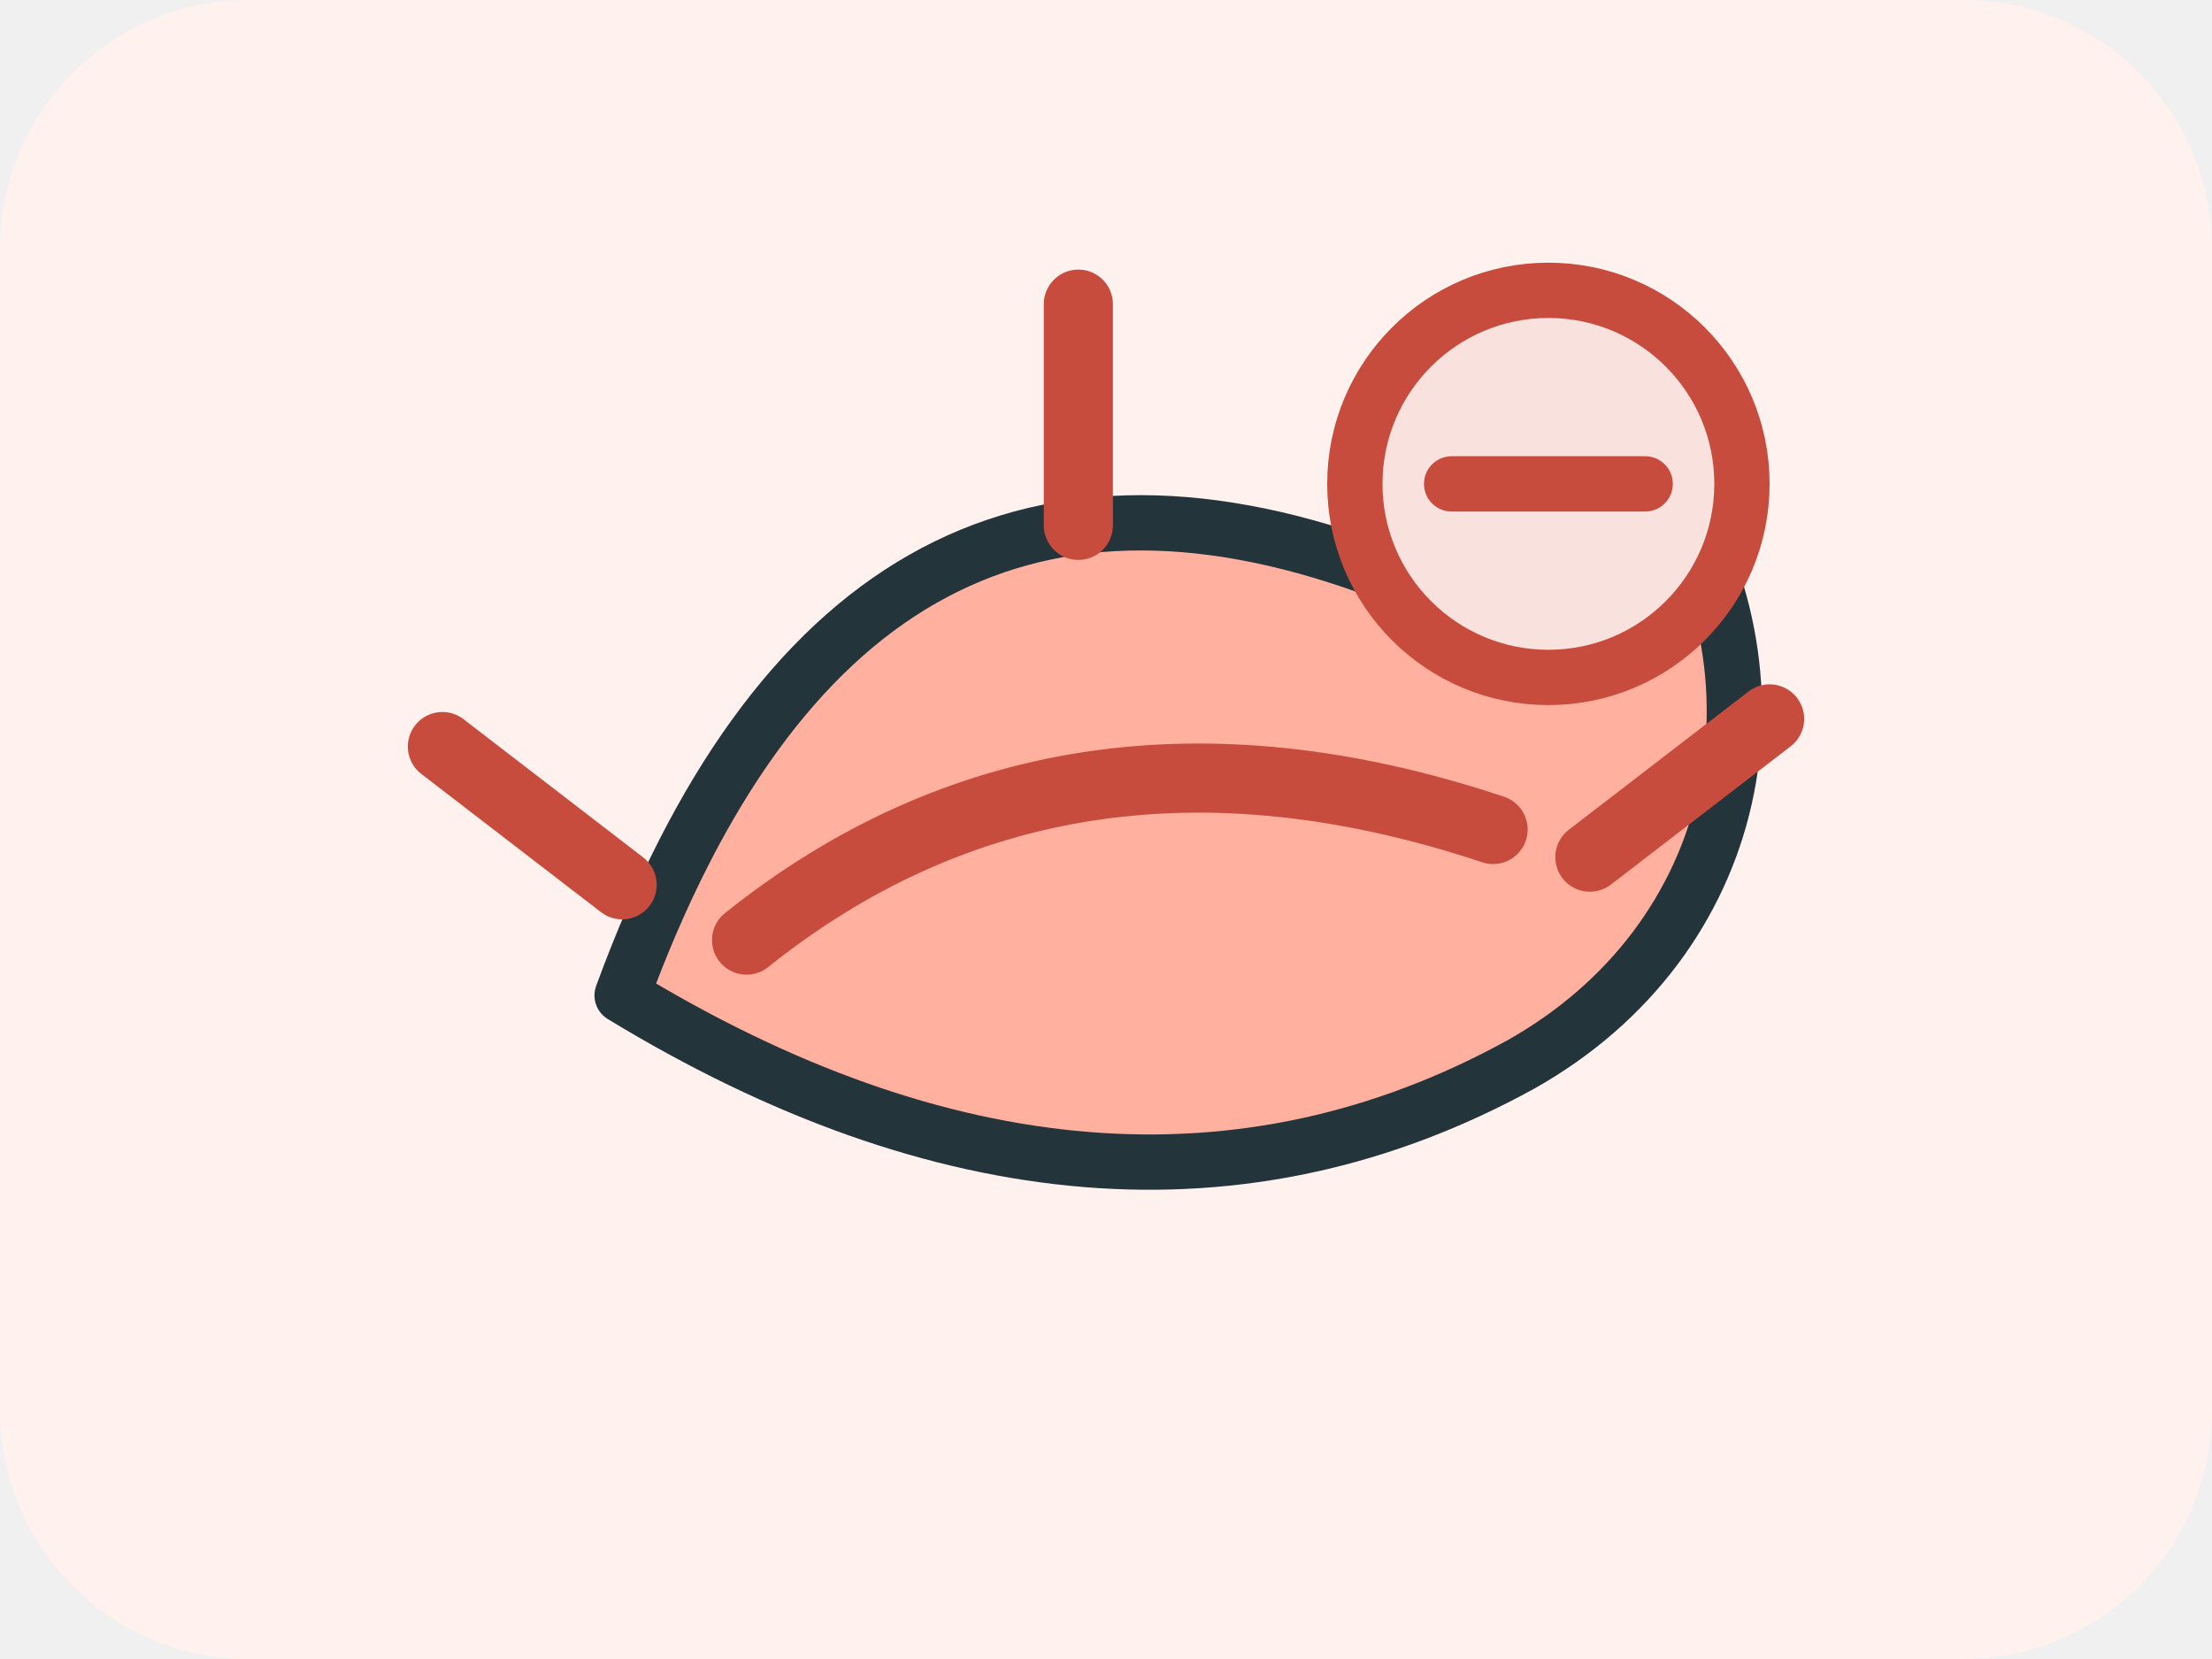
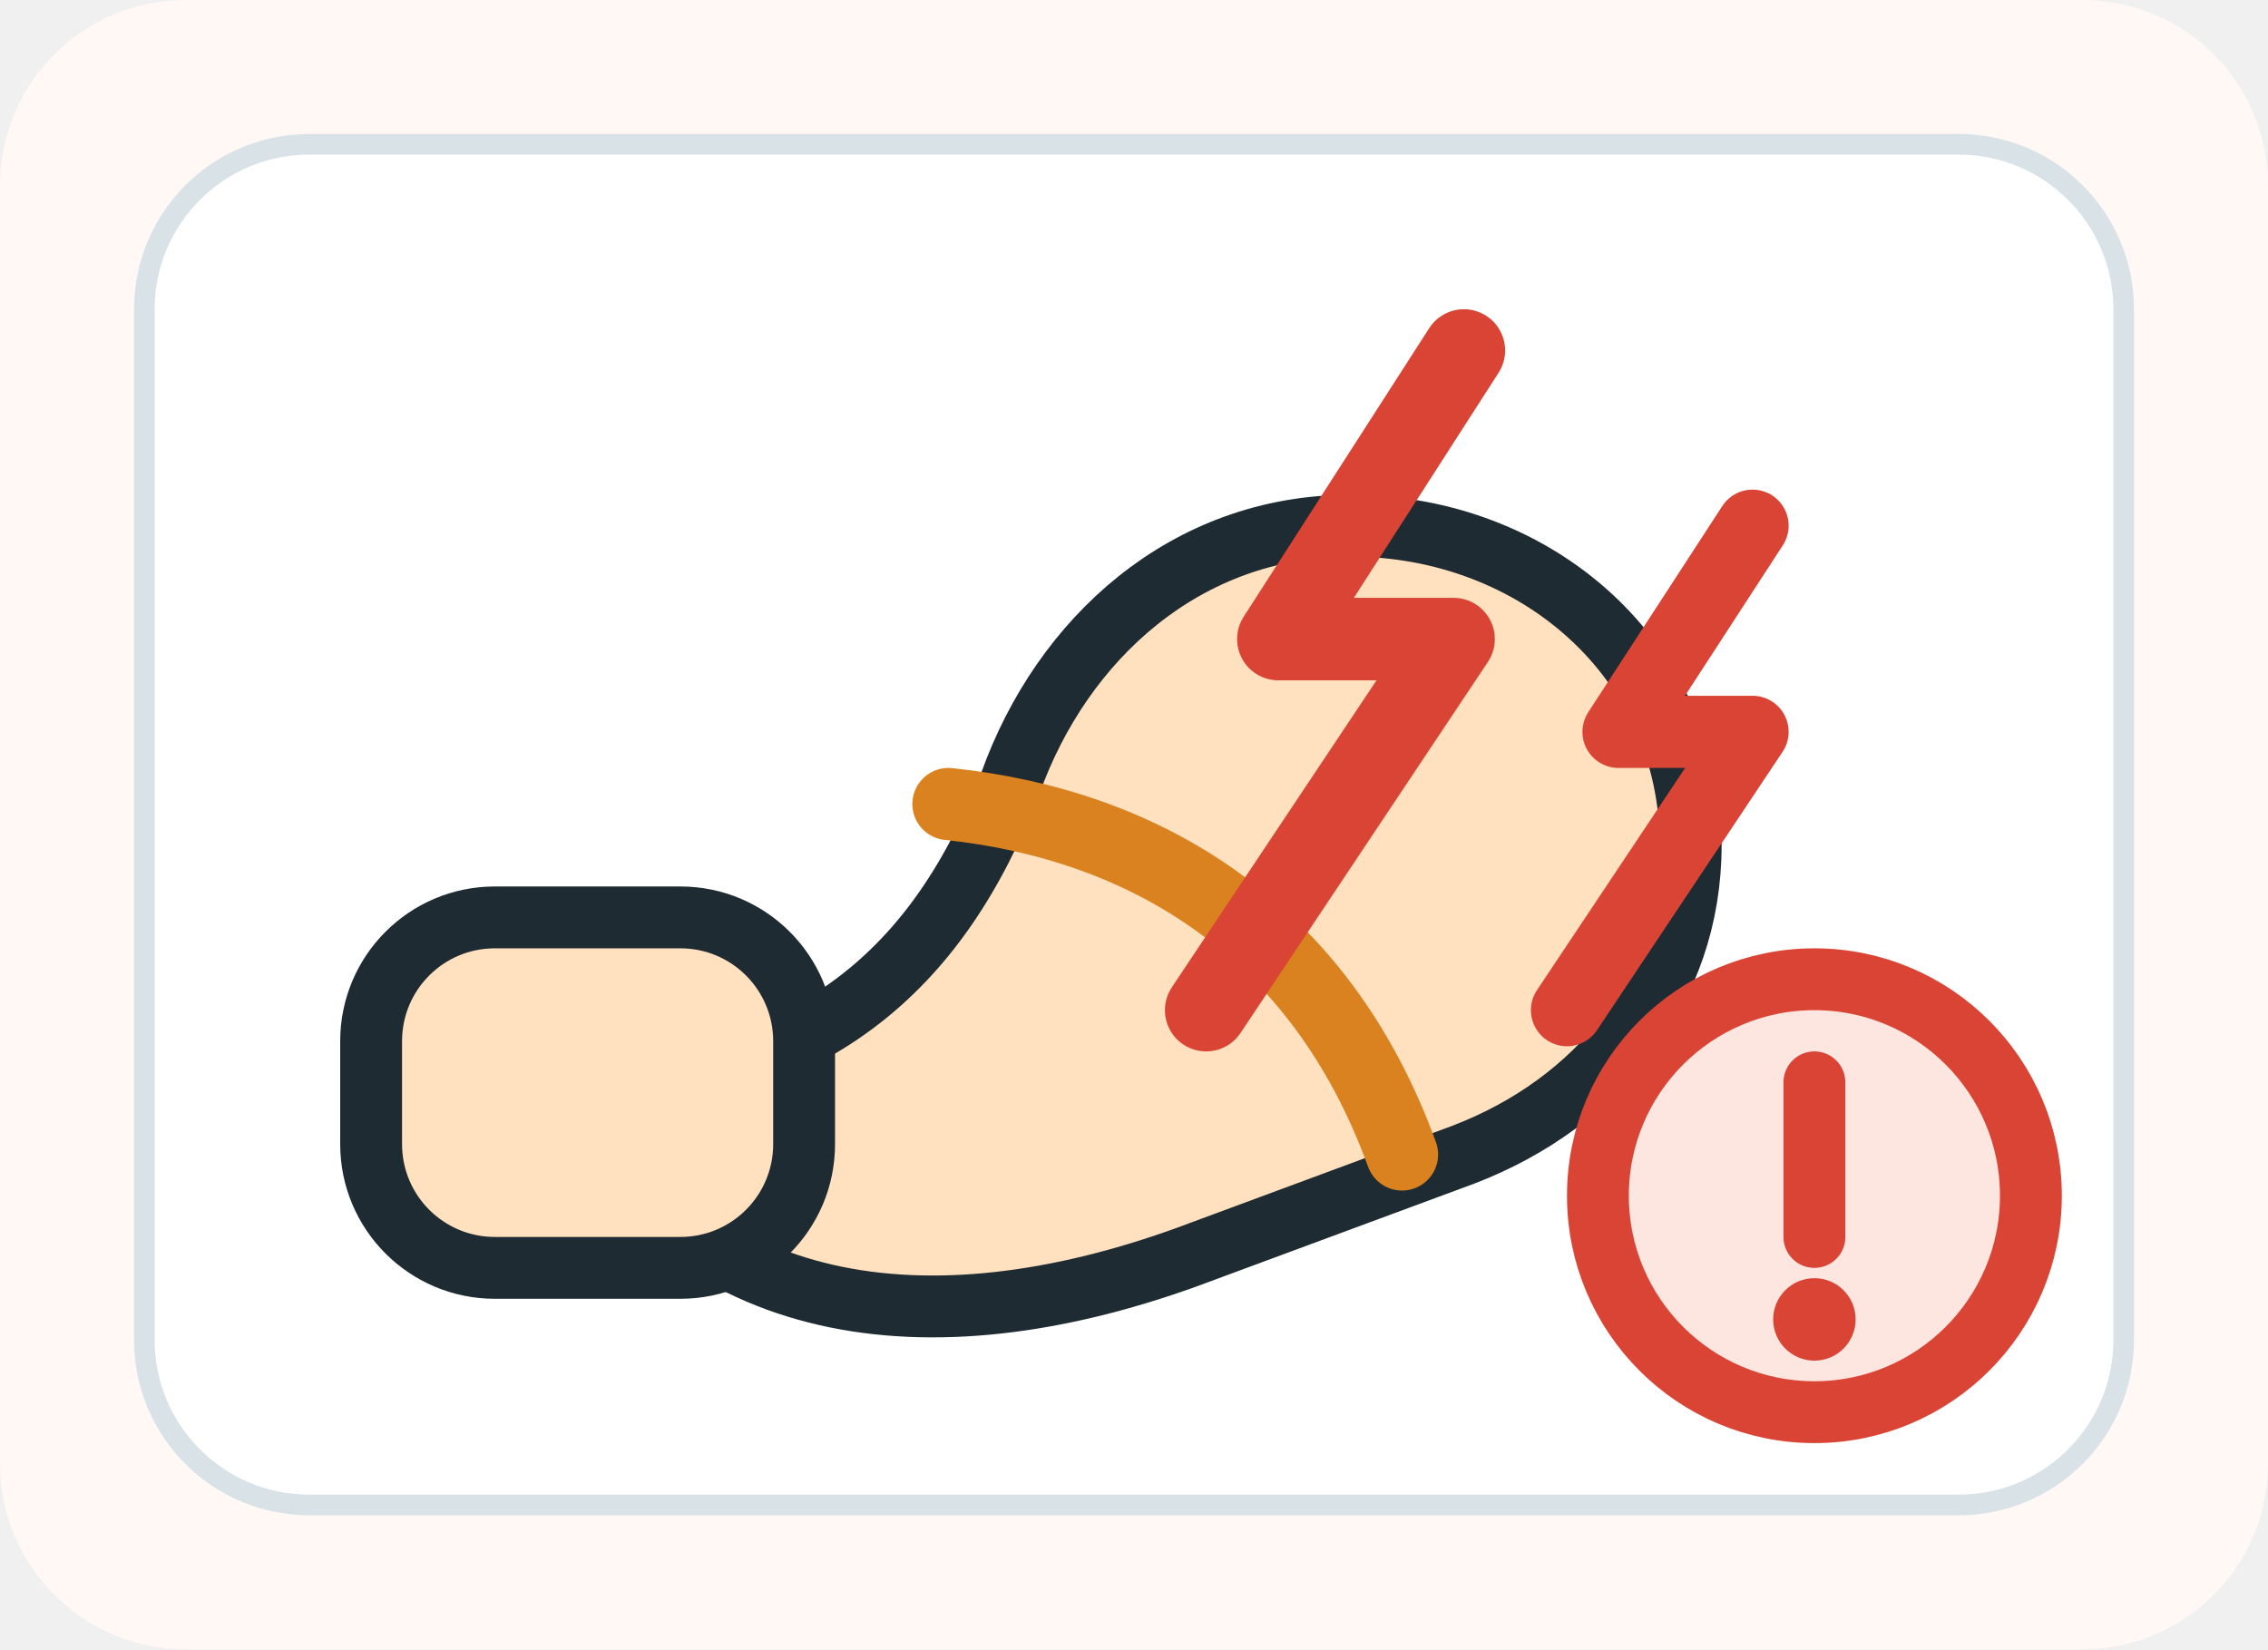
- <svg xmlns="http://www.w3.org/2000/svg" viewBox="0 0 160 120" role="img" aria-label="Muscle pain warning">
-   <rect width="160" height="120" rx="18" fill="#fff1ed" />
-   <path d="M45 72c11-30 29-40 54-31 9 3 16 0 21-7 10 15 6 34-10 43-20 11-42 9-65-5z" fill="#ffb09f" stroke="#24343b" stroke-width="4" stroke-linejoin="round" />
-   <path d="M54 68c15-12 33-15 54-8" fill="none" stroke="#c84c3e" stroke-width="5" stroke-linecap="round" />
-   <path d="M32 54l13 10M128 52l-13 10M78 22v16" stroke="#c84c3e" stroke-width="5" stroke-linecap="round" />
-   <circle cx="112" cy="35" r="14" fill="#f9e1dd" stroke="#c84c3e" stroke-width="4" />
-   <path d="M105 35h14" stroke="#c84c3e" stroke-width="4" stroke-linecap="round" />
+ <svg xmlns="http://www.w3.org/2000/svg" viewBox="0 0 220 160" role="img" aria-labelledby="title desc">
+   <rect width="220" height="160" rx="18" fill="#fff8f5" />
+   <rect x="14" y="14" width="192" height="132" rx="16" fill="#ffffff" stroke="#d8e2e7" stroke-width="2" />
+   <path d="M55 106c24-1 36-12 43-30 5-14 17-25 33-25 18 0 33 13 33 31 0 14-9 25-22 30l-27 10c-25 9-48 6-60-16Z" fill="#ffe0bf" stroke="#1f2b32" stroke-width="6" stroke-linejoin="round" />
+   <path d="M92 78c19 2 36 12 44 34" fill="none" stroke="#d9821f" stroke-width="7" stroke-linecap="round" />
+   <rect x="36" y="89" width="42" height="34" rx="12" fill="#ffe0bf" stroke="#1f2b32" stroke-width="6" />
+   <path d="M142 34l-18 28h17l-24 36" fill="none" stroke="#d94435" stroke-width="8" stroke-linecap="round" stroke-linejoin="round" />
+   <path d="M170 51l-13 20h13l-18 27" fill="none" stroke="#d94435" stroke-width="7" stroke-linecap="round" stroke-linejoin="round" />
+   <circle cx="176" cy="116" r="21" fill="#fde5e0" stroke="#d94435" stroke-width="6" />
+   <path d="M176 105v15" stroke="#d94435" stroke-width="6" stroke-linecap="round" />
+   <circle cx="176" cy="128" r="4" fill="#d94435" />
</svg>
